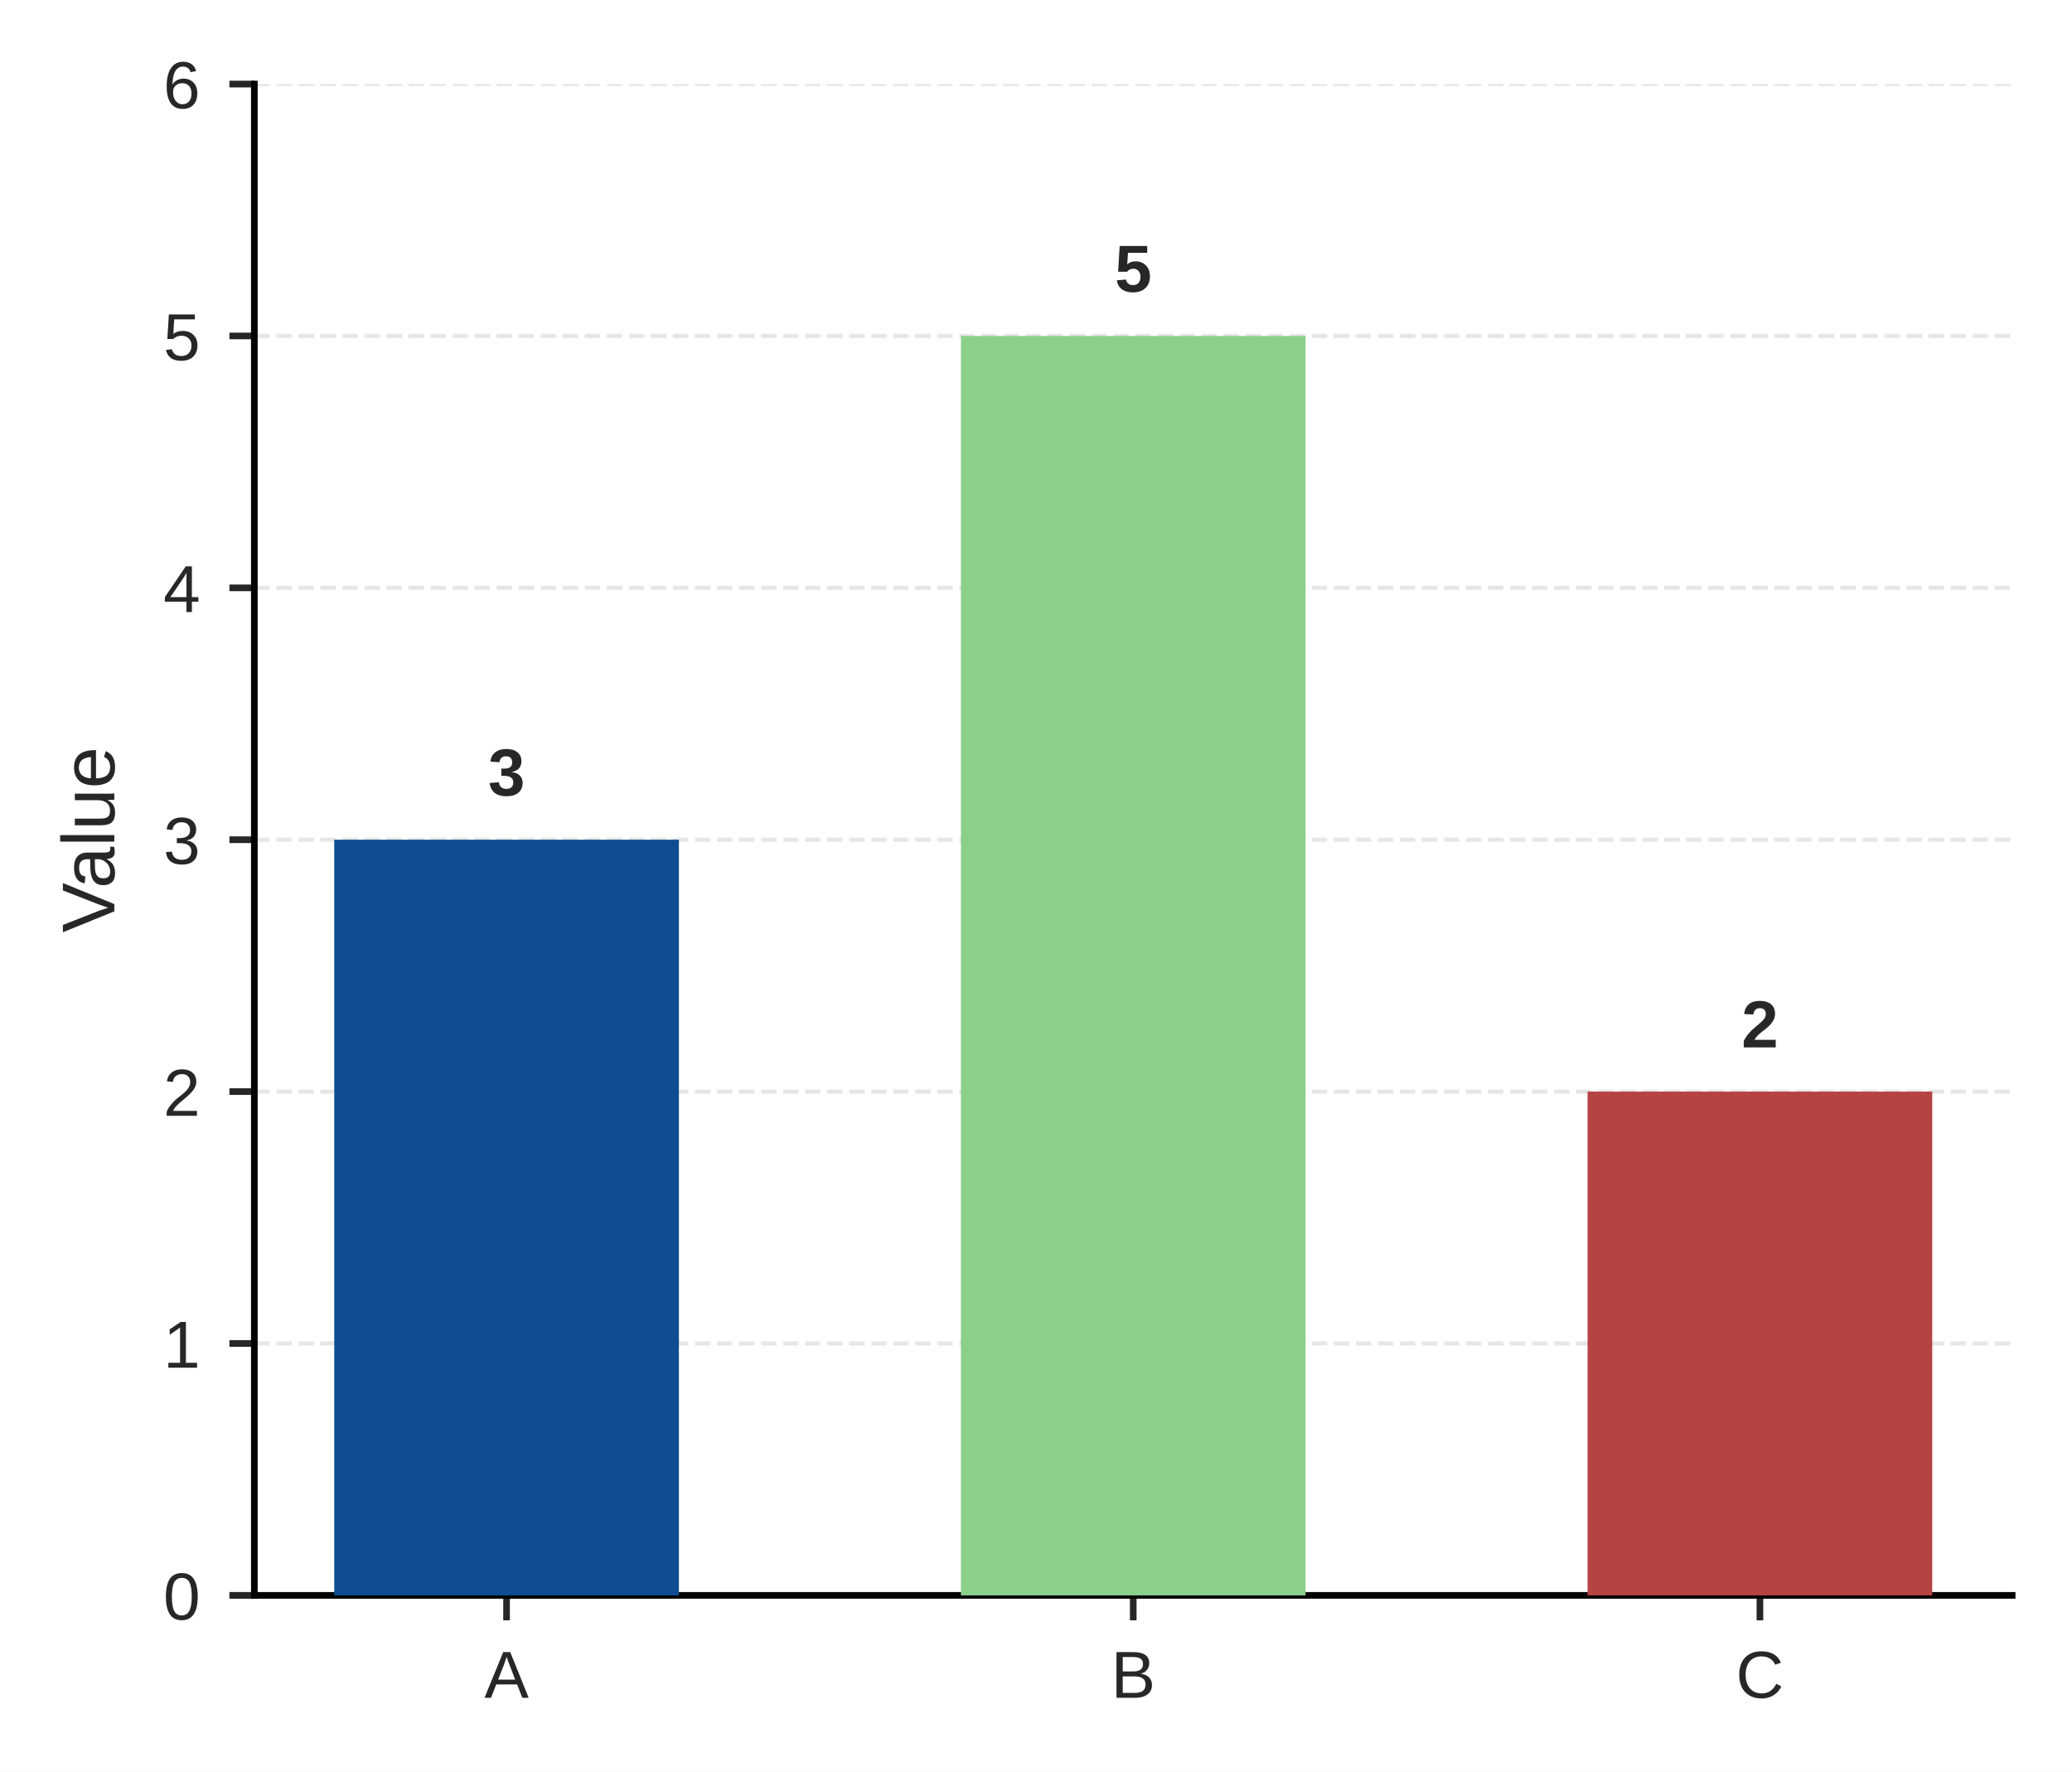
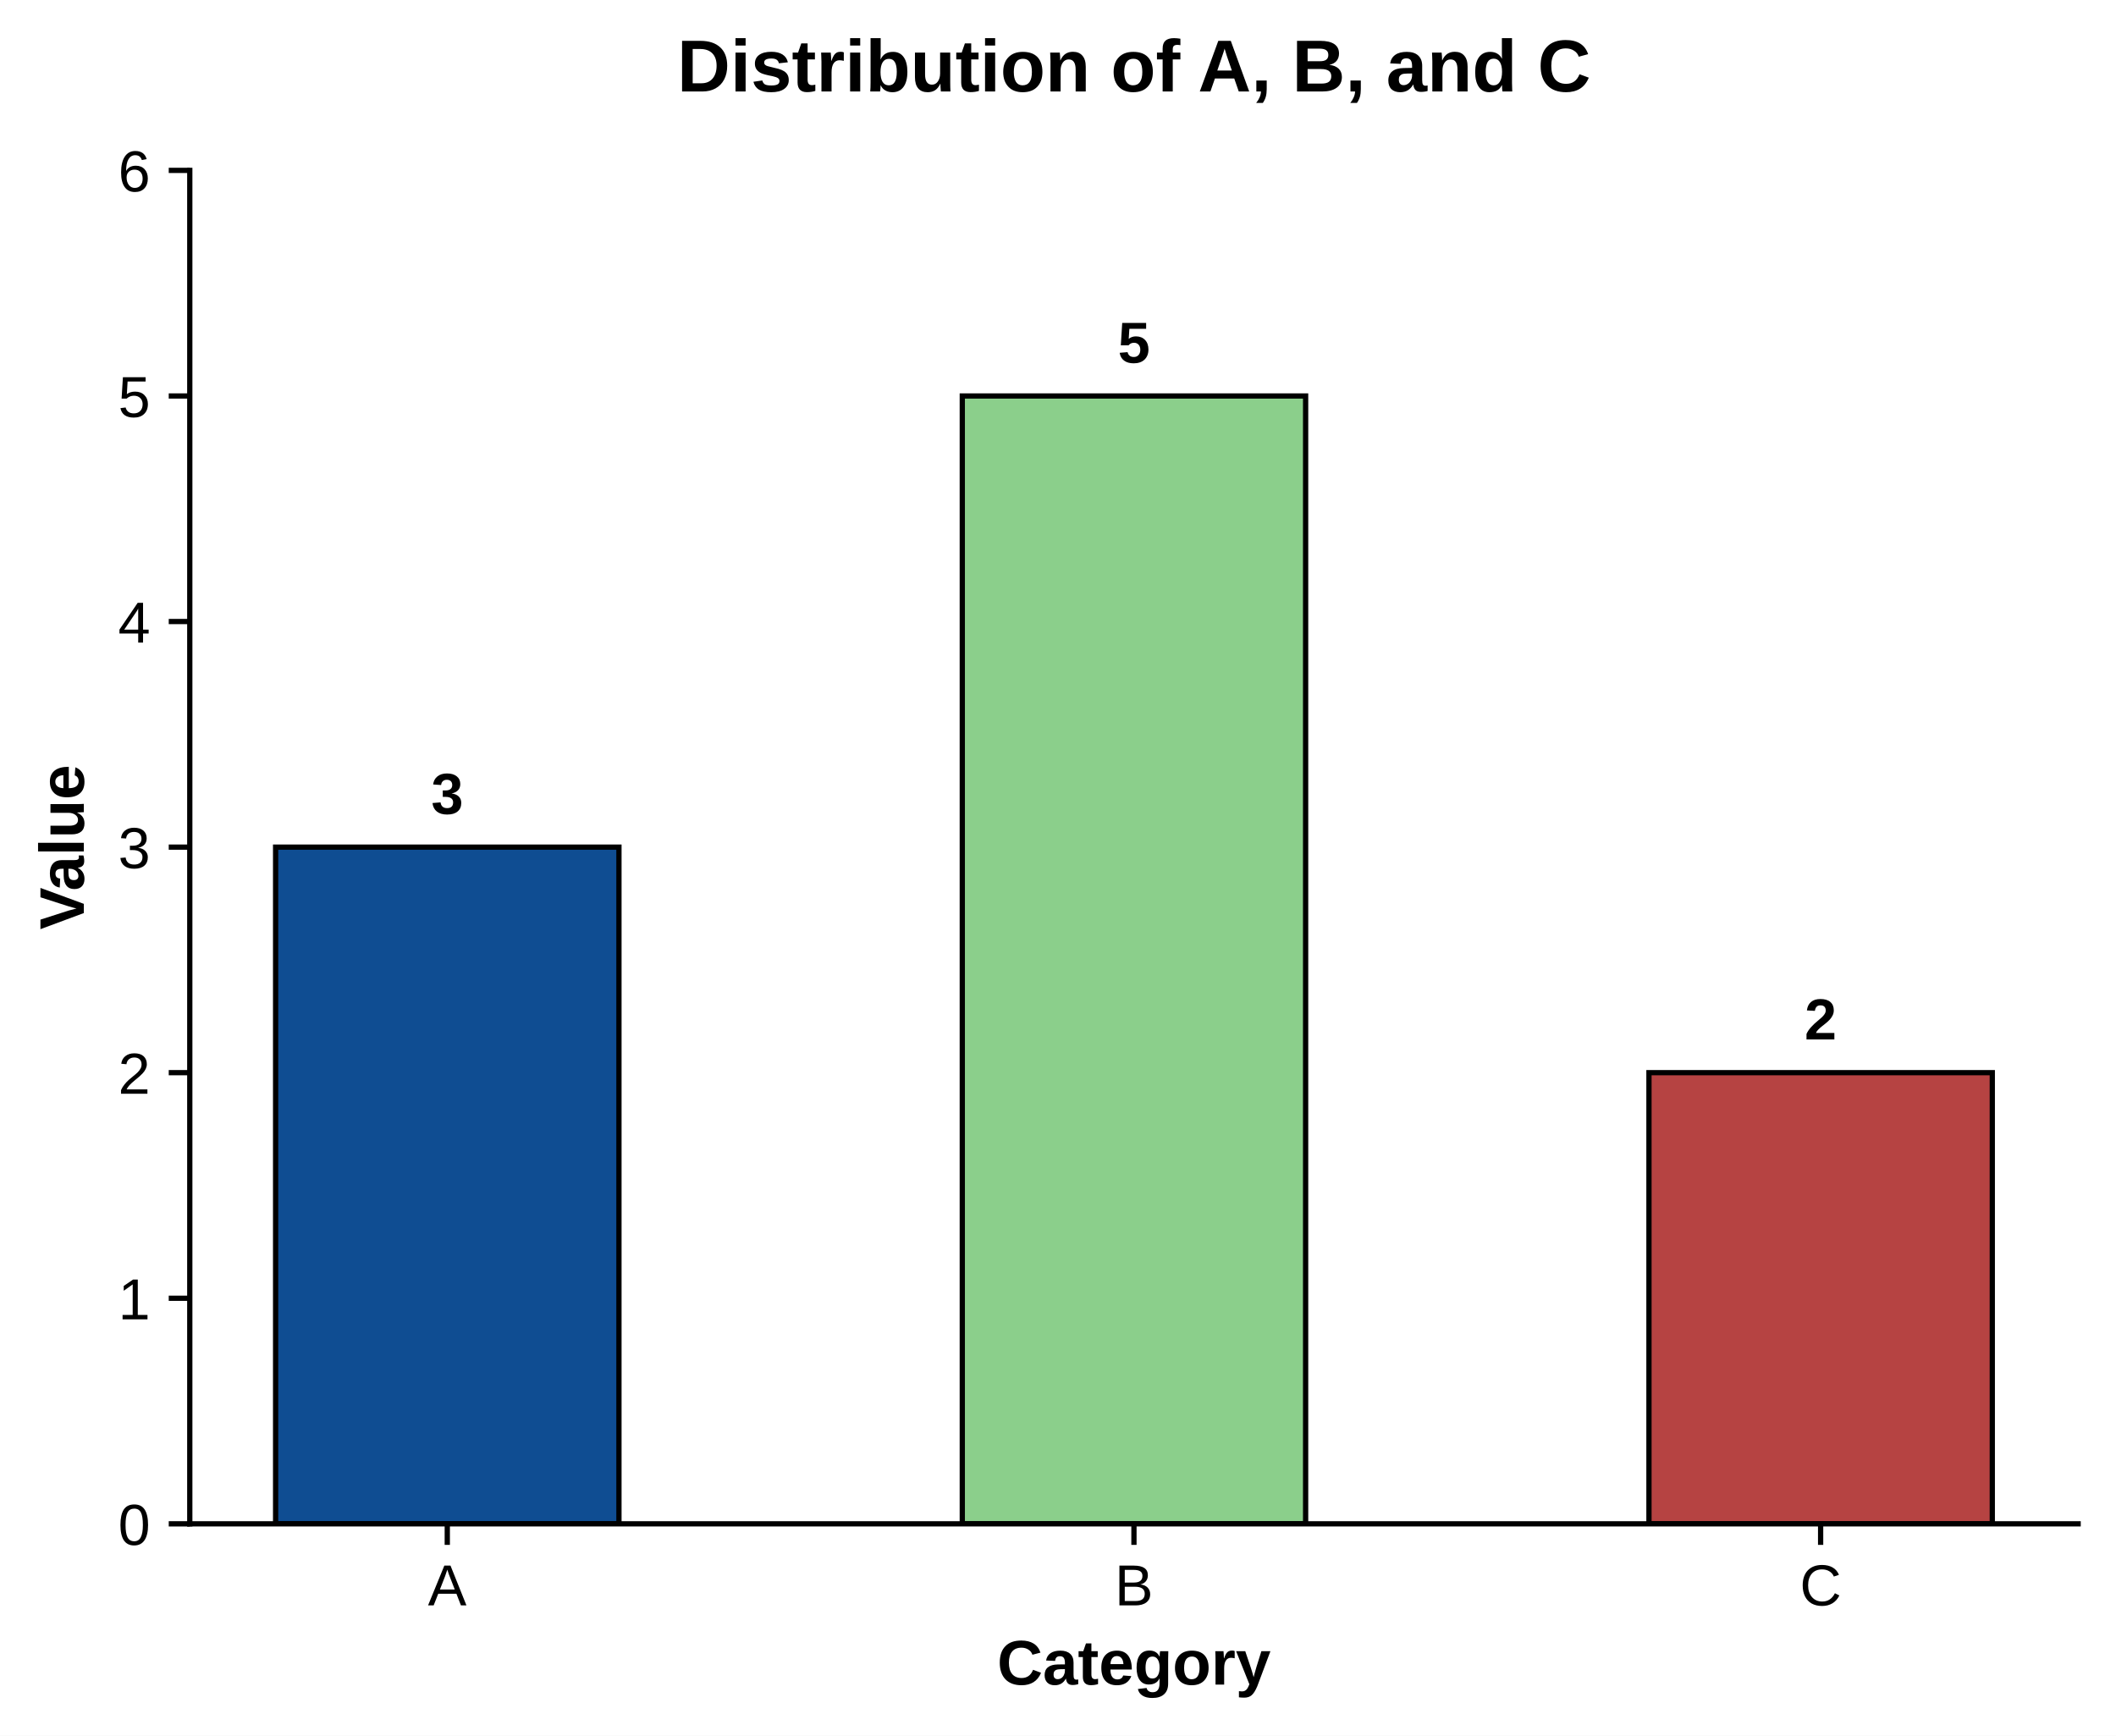
- <svg xmlns="http://www.w3.org/2000/svg" xmlns:xlink="http://www.w3.org/1999/xlink" width="249.249pt" height="213.12pt" viewBox="0 0 249.249 213.12" version="1.1">
+ <svg xmlns="http://www.w3.org/2000/svg" xmlns:xlink="http://www.w3.org/1999/xlink" width="402.277pt" height="329.977pt" viewBox="0 0 402.277 329.977" version="1.1">
  <defs>
    <style type="text/css">*{stroke-linejoin: round; stroke-linecap: butt}</style>
  </defs>
  <g id="figure_1">
    <g id="patch_1">
-       <path d="M 0 213.12  L 249.249 213.12  L 249.249 0  L 0 0  z " style="fill: #ffffff" />
+       <path d="M 0 329.977  L 402.277 329.977  L 402.277 0  L 0 0  z " style="fill: #ffffff" />
    </g>
    <g id="axes_1">
      <g id="patch_2">
-         <path d="M 30.595 191.912  L 242.049 191.912  L 242.049 10.112  L 30.595 10.112  z " style="fill: #ffffff" />
+         <path d="M 36.079 289.692  L 395.077 289.692  L 395.077 32.392  L 36.079 32.392  z " style="fill: #ffffff" />
+       </g>
+       <g id="patch_3">
+         <path d="M 52.397 289.692  L 117.669 289.692  L 117.669 161.042  L 52.397 161.042  z " clip-path="url(#pff72c8bc5e)" style="fill: #0f4d92; stroke: #000000; stroke-linejoin: miter" />
+       </g>
+       <g id="patch_4">
+         <path d="M 182.942 289.692  L 248.214 289.692  L 248.214 75.276  L 182.942 75.276  z " clip-path="url(#pff72c8bc5e)" style="fill: #8bcf8b; stroke: #000000; stroke-linejoin: miter" />
+       </g>
+       <g id="patch_5">
+         <path d="M 313.487 289.692  L 378.759 289.692  L 378.759 203.925  L 313.487 203.925  z " clip-path="url(#pff72c8bc5e)" style="fill: #b64342; stroke: #000000; stroke-linejoin: miter" />
      </g>
      <g id="matplotlib.axis_1">
        <g id="xtick_1">
          <g id="line2d_1">
            <defs>
-               <path id="m924722c23f" d="M 0 0  L 0 3  " style="stroke: #272727; stroke-width: 0.8" />
+               <path id="mde26c7886f" d="M 0 0  L 0 4  " style="stroke: #000000" />
            </defs>
            <g>
-               <use xlink:href="#m924722c23f" x="60.937" y="191.912" style="fill: #272727; stroke: #272727; stroke-width: 0.8" />
+               <use xlink:href="#mde26c7886f" x="85.033" y="289.692" style="stroke: #000000" />
            </g>
          </g>
          <g id="text_1">
-             <text style="font-size: 8px; font-family: 'Arial', 'Helvetica', 'DejaVu Sans', sans-serif; text-anchor: middle; fill: #272727" x="60.937" y="204.236" transform="rotate(-0 60.93733 204.2364)">A</text>
+             <text style="font-size: 11px; font-family: 'Arial', 'Helvetica', 'DejaVu Sans', sans-serif; text-anchor: middle" x="85.033" y="305.2" transform="rotate(-0 85.03306 305.2004)">A</text>
          </g>
        </g>
        <g id="xtick_2">
          <g id="line2d_2">
            <g>
-               <use xlink:href="#m924722c23f" x="136.322" y="191.912" style="fill: #272727; stroke: #272727; stroke-width: 0.8" />
+               <use xlink:href="#mde26c7886f" x="215.578" y="289.692" style="stroke: #000000" />
            </g>
          </g>
          <g id="text_2">
-             <text style="font-size: 8px; font-family: 'Arial', 'Helvetica', 'DejaVu Sans', sans-serif; text-anchor: middle; fill: #272727" x="136.322" y="204.236" transform="rotate(-0 136.3219 204.2364)">B</text>
+             <text style="font-size: 11px; font-family: 'Arial', 'Helvetica', 'DejaVu Sans', sans-serif; text-anchor: middle" x="215.578" y="305.2" transform="rotate(-0 215.5779 305.2004)">B</text>
          </g>
        </g>
        <g id="xtick_3">
          <g id="line2d_3">
            <g>
-               <use xlink:href="#m924722c23f" x="211.706" y="191.912" style="fill: #272727; stroke: #272727; stroke-width: 0.8" />
+               <use xlink:href="#mde26c7886f" x="346.123" y="289.692" style="stroke: #000000" />
            </g>
          </g>
          <g id="text_3">
-             <text style="font-size: 8px; font-family: 'Arial', 'Helvetica', 'DejaVu Sans', sans-serif; text-anchor: middle; fill: #272727" x="211.706" y="204.236" transform="rotate(-0 211.7065 204.2364)">C</text>
+             <text style="font-size: 11px; font-family: 'Arial', 'Helvetica', 'DejaVu Sans', sans-serif; text-anchor: middle" x="346.123" y="305.2" transform="rotate(-0 346.1227 305.2004)">C</text>
          </g>
+         </g>
+         <g id="text_4">
+           <text style="font-weight: 700; font-size: 12px; font-family: 'Arial', 'Helvetica', 'DejaVu Sans', sans-serif; text-anchor: middle" x="215.578" y="320.252" transform="rotate(-0 215.5779 320.2516)">Category</text>
        </g>
      </g>
      <g id="matplotlib.axis_2">
        <g id="ytick_1">
          <g id="line2d_4">
-             <path d="M 30.595 191.912  L 242.049 191.912  " clip-path="url(#p2a452a6208)" style="fill: none; stroke-dasharray: 1.85,0.8; stroke-dashoffset: 0; stroke: #cfcece; stroke-opacity: 0.5; stroke-width: 0.5" />
-           </g>
-           <g id="line2d_5">
            <defs>
-               <path id="m96c1234b55" d="M 0 0  L -3 0  " style="stroke: #272727; stroke-width: 0.8" />
+               <path id="m2f8f87aaec" d="M 0 0  L -4 0  " style="stroke: #000000" />
            </defs>
            <g>
-               <use xlink:href="#m96c1234b55" x="30.595" y="191.912" style="fill: #272727; stroke: #272727; stroke-width: 0.8" />
+               <use xlink:href="#m2f8f87aaec" x="36.079" y="289.692" style="stroke: #000000" />
            </g>
          </g>
-           <g id="text_4">
-             <text style="font-size: 8px; font-family: 'Arial', 'Helvetica', 'DejaVu Sans', sans-serif; text-anchor: end; fill: #272727" x="24.095" y="194.824" transform="rotate(-0 24.09504 194.8243)">0</text>
+           <g id="text_5">
+             <text style="font-size: 11px; font-family: 'Arial', 'Helvetica', 'DejaVu Sans', sans-serif; text-anchor: end" x="28.579" y="293.696" transform="rotate(-0 28.57875 293.6962)">0</text>
          </g>
        </g>
        <g id="ytick_2">
-           <g id="line2d_6">
-             <path d="M 30.595 161.612  L 242.049 161.612  " clip-path="url(#p2a452a6208)" style="fill: none; stroke-dasharray: 1.85,0.8; stroke-dashoffset: 0; stroke: #cfcece; stroke-opacity: 0.5; stroke-width: 0.5" />
-           </g>
-           <g id="line2d_7">
+           <g id="line2d_5">
            <g>
-               <use xlink:href="#m96c1234b55" x="30.595" y="161.612" style="fill: #272727; stroke: #272727; stroke-width: 0.8" />
+               <use xlink:href="#m2f8f87aaec" x="36.079" y="246.809" style="stroke: #000000" />
            </g>
          </g>
-           <g id="text_5">
-             <text style="font-size: 8px; font-family: 'Arial', 'Helvetica', 'DejaVu Sans', sans-serif; text-anchor: end; fill: #272727" x="24.095" y="164.524" transform="rotate(-0 24.09504 164.5243)">1</text>
+           <g id="text_6">
+             <text style="font-size: 11px; font-family: 'Arial', 'Helvetica', 'DejaVu Sans', sans-serif; text-anchor: end" x="28.579" y="250.813" transform="rotate(-0 28.57875 250.8129)">1</text>
          </g>
        </g>
        <g id="ytick_3">
-           <g id="line2d_8">
-             <path d="M 30.595 131.312  L 242.049 131.312  " clip-path="url(#p2a452a6208)" style="fill: none; stroke-dasharray: 1.85,0.8; stroke-dashoffset: 0; stroke: #cfcece; stroke-opacity: 0.5; stroke-width: 0.5" />
-           </g>
-           <g id="line2d_9">
+           <g id="line2d_6">
            <g>
-               <use xlink:href="#m96c1234b55" x="30.595" y="131.312" style="fill: #272727; stroke: #272727; stroke-width: 0.8" />
+               <use xlink:href="#m2f8f87aaec" x="36.079" y="203.925" style="stroke: #000000" />
            </g>
          </g>
-           <g id="text_6">
-             <text style="font-size: 8px; font-family: 'Arial', 'Helvetica', 'DejaVu Sans', sans-serif; text-anchor: end; fill: #272727" x="24.095" y="134.224" transform="rotate(-0 24.09504 134.2243)">2</text>
+           <g id="text_7">
+             <text style="font-size: 11px; font-family: 'Arial', 'Helvetica', 'DejaVu Sans', sans-serif; text-anchor: end" x="28.579" y="207.93" transform="rotate(-0 28.57875 207.9296)">2</text>
          </g>
        </g>
        <g id="ytick_4">
-           <g id="line2d_10">
-             <path d="M 30.595 101.012  L 242.049 101.012  " clip-path="url(#p2a452a6208)" style="fill: none; stroke-dasharray: 1.85,0.8; stroke-dashoffset: 0; stroke: #cfcece; stroke-opacity: 0.5; stroke-width: 0.5" />
-           </g>
-           <g id="line2d_11">
+           <g id="line2d_7">
            <g>
-               <use xlink:href="#m96c1234b55" x="30.595" y="101.012" style="fill: #272727; stroke: #272727; stroke-width: 0.8" />
+               <use xlink:href="#m2f8f87aaec" x="36.079" y="161.042" style="stroke: #000000" />
            </g>
          </g>
-           <g id="text_7">
-             <text style="font-size: 8px; font-family: 'Arial', 'Helvetica', 'DejaVu Sans', sans-serif; text-anchor: end; fill: #272727" x="24.095" y="103.924" transform="rotate(-0 24.09504 103.9243)">3</text>
+           <g id="text_8">
+             <text style="font-size: 11px; font-family: 'Arial', 'Helvetica', 'DejaVu Sans', sans-serif; text-anchor: end" x="28.579" y="165.046" transform="rotate(-0 28.57875 165.0464)">3</text>
          </g>
        </g>
        <g id="ytick_5">
-           <g id="line2d_12">
-             <path d="M 30.595 70.712  L 242.049 70.712  " clip-path="url(#p2a452a6208)" style="fill: none; stroke-dasharray: 1.85,0.8; stroke-dashoffset: 0; stroke: #cfcece; stroke-opacity: 0.5; stroke-width: 0.5" />
-           </g>
-           <g id="line2d_13">
+           <g id="line2d_8">
            <g>
-               <use xlink:href="#m96c1234b55" x="30.595" y="70.712" style="fill: #272727; stroke: #272727; stroke-width: 0.8" />
+               <use xlink:href="#m2f8f87aaec" x="36.079" y="118.159" style="stroke: #000000" />
            </g>
          </g>
-           <g id="text_8">
-             <text style="font-size: 8px; font-family: 'Arial', 'Helvetica', 'DejaVu Sans', sans-serif; text-anchor: end; fill: #272727" x="24.095" y="73.624" transform="rotate(-0 24.09504 73.62425)">4</text>
+           <g id="text_9">
+             <text style="font-size: 11px; font-family: 'Arial', 'Helvetica', 'DejaVu Sans', sans-serif; text-anchor: end" x="28.579" y="122.163" transform="rotate(-0 28.57875 122.1631)">4</text>
          </g>
        </g>
        <g id="ytick_6">
-           <g id="line2d_14">
-             <path d="M 30.595 40.412  L 242.049 40.412  " clip-path="url(#p2a452a6208)" style="fill: none; stroke-dasharray: 1.85,0.8; stroke-dashoffset: 0; stroke: #cfcece; stroke-opacity: 0.5; stroke-width: 0.5" />
-           </g>
-           <g id="line2d_15">
+           <g id="line2d_9">
            <g>
-               <use xlink:href="#m96c1234b55" x="30.595" y="40.412" style="fill: #272727; stroke: #272727; stroke-width: 0.8" />
+               <use xlink:href="#m2f8f87aaec" x="36.079" y="75.276" style="stroke: #000000" />
            </g>
          </g>
-           <g id="text_9">
-             <text style="font-size: 8px; font-family: 'Arial', 'Helvetica', 'DejaVu Sans', sans-serif; text-anchor: end; fill: #272727" x="24.095" y="43.324" transform="rotate(-0 24.09504 43.32423)">5</text>
+           <g id="text_10">
+             <text style="font-size: 11px; font-family: 'Arial', 'Helvetica', 'DejaVu Sans', sans-serif; text-anchor: end" x="28.579" y="79.28" transform="rotate(-0 28.57875 79.27981)">5</text>
          </g>
        </g>
        <g id="ytick_7">
-           <g id="line2d_16">
-             <path d="M 30.595 10.112  L 242.049 10.112  " clip-path="url(#p2a452a6208)" style="fill: none; stroke-dasharray: 1.85,0.8; stroke-dashoffset: 0; stroke: #cfcece; stroke-opacity: 0.5; stroke-width: 0.5" />
-           </g>
-           <g id="line2d_17">
+           <g id="line2d_10">
            <g>
-               <use xlink:href="#m96c1234b55" x="30.595" y="10.112" style="fill: #272727; stroke: #272727; stroke-width: 0.8" />
+               <use xlink:href="#m2f8f87aaec" x="36.079" y="32.392" style="stroke: #000000" />
            </g>
          </g>
-           <g id="text_10">
-             <text style="font-size: 8px; font-family: 'Arial', 'Helvetica', 'DejaVu Sans', sans-serif; text-anchor: end; fill: #272727" x="24.095" y="13.024" transform="rotate(-0 24.09504 13.02422)">6</text>
+           <g id="text_11">
+             <text style="font-size: 11px; font-family: 'Arial', 'Helvetica', 'DejaVu Sans', sans-serif; text-anchor: end" x="28.579" y="36.397" transform="rotate(-0 28.57875 36.39653)">6</text>
          </g>
        </g>
-         <g id="text_11">
-           <text style="font-weight: 500; font-size: 9px; font-family: 'Arial', 'Helvetica', 'DejaVu Sans', sans-serif; text-anchor: middle; fill: #272727" x="13.752" y="101.012" transform="rotate(-90 13.75225 101.0121)">Value</text>
+         <g id="text_12">
+           <text style="font-weight: 700; font-size: 12px; font-family: 'Arial', 'Helvetica', 'DejaVu Sans', sans-serif; text-anchor: middle" x="15.936" y="161.042" transform="rotate(-90 15.93633 161.0422)">Value</text>
        </g>
      </g>
-       <g id="patch_3">
-         <path d="M 30.595 191.912  L 30.595 10.112  " style="fill: none; stroke: #000000; stroke-width: 0.8; stroke-linejoin: miter; stroke-linecap: square" />
-       </g>
-       <g id="patch_4">
-         <path d="M 30.595 191.912  L 242.049 191.912  " style="fill: none; stroke: #000000; stroke-width: 0.8; stroke-linejoin: miter; stroke-linecap: square" />
-       </g>
-       <g id="patch_5">
-         <path d="M 40.207 191.912  L 81.668 191.912  L 81.668 101.012  L 40.207 101.012  z " clip-path="url(#p2a452a6208)" style="fill: #0f4d92" />
-       </g>
      <g id="patch_6">
-         <path d="M 115.591 191.912  L 157.053 191.912  L 157.053 40.412  L 115.591 40.412  z " clip-path="url(#p2a452a6208)" style="fill: #8bcf8b" />
+         <path d="M 36.079 289.692  L 36.079 32.392  " style="fill: none; stroke: #000000; stroke-linejoin: miter; stroke-linecap: square" />
      </g>
      <g id="patch_7">
-         <path d="M 190.976 191.912  L 232.437 191.912  L 232.437 131.312  L 190.976 131.312  z " clip-path="url(#p2a452a6208)" style="fill: #b64342" />
-       </g>
-       <g id="text_12">
-         <text style="font-weight: 700; font-size: 8px; font-family: 'Arial', 'Helvetica', 'DejaVu Sans', sans-serif; text-anchor: middle; fill: #272727" x="60.937" y="95.693" transform="rotate(-0 60.93733 95.69255)">3</text>
+         <path d="M 36.079 289.692  L 395.077 289.692  " style="fill: none; stroke: #000000; stroke-linejoin: miter; stroke-linecap: square" />
      </g>
      <g id="text_13">
-         <text style="font-weight: 700; font-size: 8px; font-family: 'Arial', 'Helvetica', 'DejaVu Sans', sans-serif; text-anchor: middle; fill: #272727" x="136.322" y="35.093" transform="rotate(-0 136.3219 35.09253)">5</text>
+         <text style="font-weight: 700; font-size: 11px; font-family: 'Arial', 'Helvetica', 'DejaVu Sans', sans-serif; text-anchor: middle" x="85.033" y="154.727" transform="rotate(-0 85.03306 154.7273)">3</text>
      </g>
      <g id="text_14">
-         <text style="font-weight: 700; font-size: 8px; font-family: 'Arial', 'Helvetica', 'DejaVu Sans', sans-serif; text-anchor: middle; fill: #272727" x="211.706" y="125.993" transform="rotate(-0 211.7065 125.9926)">2</text>
+         <text style="font-weight: 700; font-size: 11px; font-family: 'Arial', 'Helvetica', 'DejaVu Sans', sans-serif; text-anchor: middle" x="215.578" y="68.961" transform="rotate(-0 215.5779 68.96072)">5</text>
+       </g>
+       <g id="text_15">
+         <text style="font-weight: 700; font-size: 11px; font-family: 'Arial', 'Helvetica', 'DejaVu Sans', sans-serif; text-anchor: middle" x="346.123" y="197.611" transform="rotate(-0 346.1227 197.6106)">2</text>
+       </g>
+       <g id="text_16">
+         <text style="font-weight: 700; font-size: 14px; font-family: 'Arial', 'Helvetica', 'DejaVu Sans', sans-serif; text-anchor: middle" x="215.578" y="17.392" transform="rotate(-0 215.5779 17.39238)">Distribution of A, B, and C</text>
      </g>
    </g>
  </g>
  <defs>
-     <clipPath id="p2a452a6208">
-       <rect x="30.595" y="10.112" width="211.454" height="181.8" />
+     <clipPath id="pff72c8bc5e">
+       <rect x="36.079" y="32.392" width="358.998" height="257.3" />
    </clipPath>
  </defs>
</svg>
